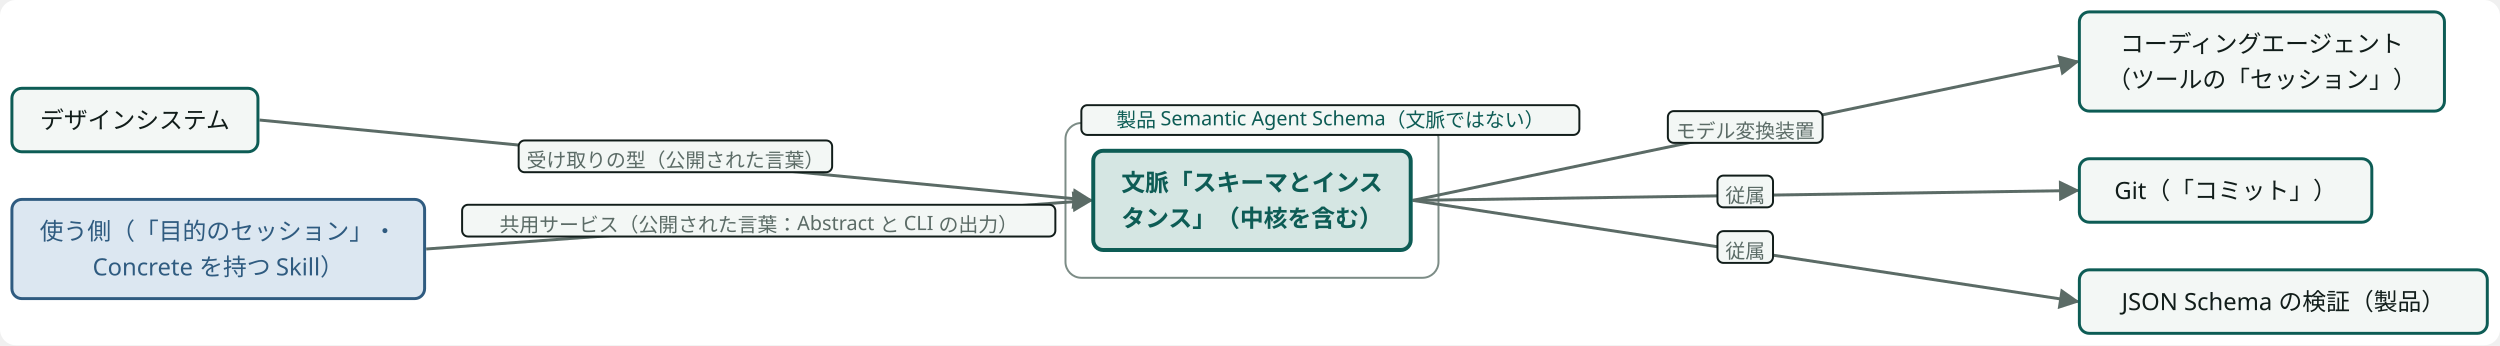
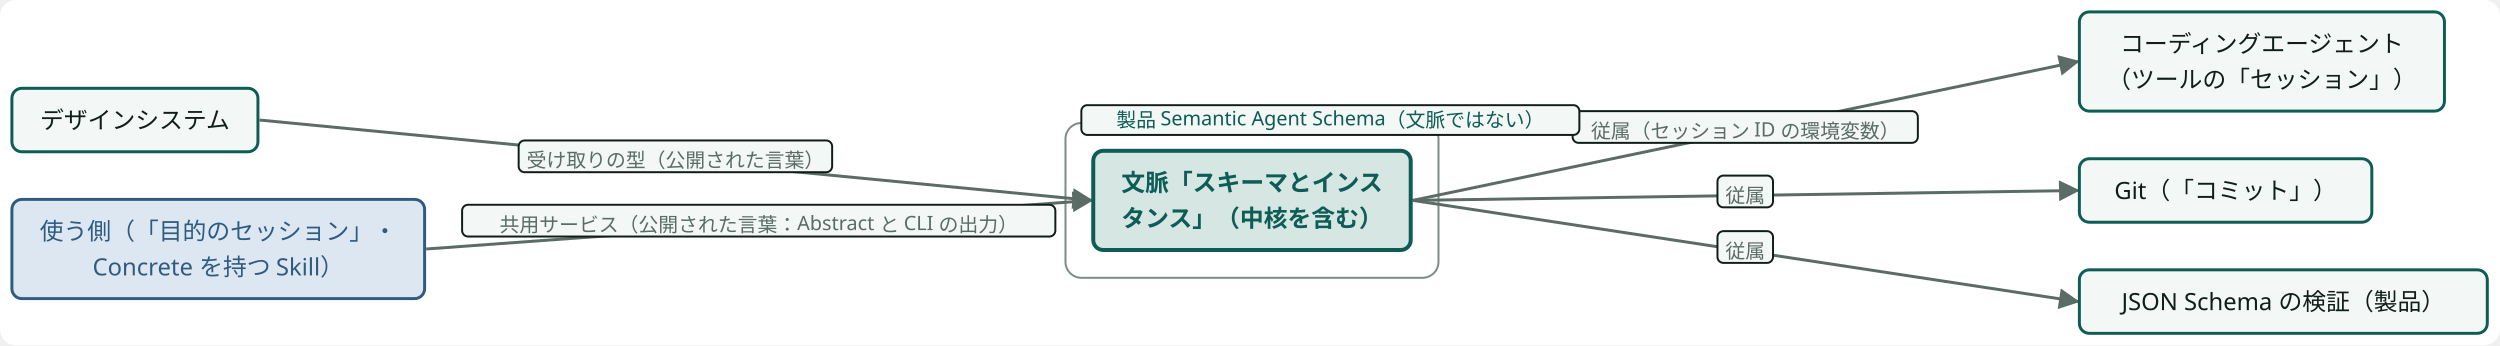
<svg class="wf-fig dsvg" viewBox="0 0 1260 174" width="1260" height="174" role="img" style="min-width:1009px">
-   <style data-dsvg="dark">.dsvg .canvas{fill:var(--dsvg-area-fill,#FFFFFF)}.dsvg .area{fill:var(--dsvg-area-fill,#FFFFFF);stroke:var(--dsvg-line,#7C8C86)}.dsvg .flow{stroke:var(--dsvg-ink-soft,#5B6B66)}.dsvg .badge{fill:var(--dsvg-box-fill,#F3F7F5);stroke:var(--dsvg-ink,#111D1A)}.dsvg .note.small{fill:var(--dsvg-ink-soft,#5B6B66);font-size:10px}.dsvg .label.focus.small{fill:var(--dsvg-accent,#0D5C55);font-size:10px}.dsvg .box{fill:var(--dsvg-box-fill,#F3F7F5);stroke:var(--dsvg-accent,#0D5C55)}.dsvg .label{fill:var(--dsvg-ink,#111D1A);font-size:12px}.dsvg .box.focus{fill:var(--dsvg-accent-bg,#D5E6E3);stroke:var(--dsvg-accent,#0D5C55)}.dsvg .label.focus{fill:var(--dsvg-accent,#0D5C55);font-size:12px}.dsvg .box.kind-2{fill:var(--dsvg-kind-2-bg,#DCE7F1);stroke:var(--dsvg-kind-2,#2F5B80)}.dsvg .label.kind-2{fill:var(--dsvg-kind-2,#2F5B80);font-size:12px}.dsvg #dsvg-420d7729-arrow-5B6B66 path{fill:var(--dsvg-ink-soft,#5B6B66)}@media (prefers-color-scheme:dark){:root:not([data-theme="light"]) .dsvg,.dsvg:root:not([data-theme="light"]){--dsvg-area-fill:#22302D;--dsvg-line:#62756F;--dsvg-ink-soft:#9DADA8;--dsvg-box-fill:#16211E;--dsvg-ink:#E6EEEB;--dsvg-accent:#6CC9B8;--dsvg-accent-bg:#173330;--dsvg-kind-2-bg:#182A3A;--dsvg-kind-2:#8FB8DE}}:root[data-theme="dark"] .dsvg{--dsvg-area-fill:#22302D;--dsvg-line:#62756F;--dsvg-ink-soft:#9DADA8;--dsvg-box-fill:#16211E;--dsvg-ink:#E6EEEB;--dsvg-accent:#6CC9B8;--dsvg-accent-bg:#173330;--dsvg-kind-2-bg:#182A3A;--dsvg-kind-2:#8FB8DE}</style>
+   <style data-dsvg="dark">.dsvg .canvas{fill:var(--dsvg-area-fill,#FFFFFF)}.dsvg .area{fill:var(--dsvg-area-fill,#FFFFFF);stroke:var(--dsvg-line,#7C8C86)}.dsvg .flow{stroke:var(--dsvg-ink-soft,#5B6B66)}.dsvg .badge{fill:var(--dsvg-box-fill,#F3F7F5);stroke:var(--dsvg-ink,#111D1A)}.dsvg .note.small{fill:var(--dsvg-ink-soft,#5B6B66);font-size:10px}.dsvg .label.focus.small{fill:var(--dsvg-accent,#0D5C55);font-size:10px}.dsvg .box{fill:var(--dsvg-box-fill,#F3F7F5);stroke:var(--dsvg-accent,#0D5C55)}.dsvg .label{fill:var(--dsvg-ink,#111D1A);font-size:12px}.dsvg .box.focus{fill:var(--dsvg-accent-bg,#D5E6E3);stroke:var(--dsvg-accent,#0D5C55)}.dsvg .label.focus{fill:var(--dsvg-accent,#0D5C55);font-size:12px}.dsvg .box.kind-2{fill:var(--dsvg-kind-2-bg,#DCE7F1);stroke:var(--dsvg-kind-2,#2F5B80)}.dsvg .label.kind-2{fill:var(--dsvg-kind-2,#2F5B80);font-size:12px}.dsvg #dsvg-0158c9ff-arrow-5B6B66 path{fill:var(--dsvg-ink-soft,#5B6B66)}@media (prefers-color-scheme:dark){:root:not([data-theme="light"]) .dsvg,.dsvg:root:not([data-theme="light"]){--dsvg-area-fill:#22302D;--dsvg-line:#62756F;--dsvg-ink-soft:#9DADA8;--dsvg-box-fill:#16211E;--dsvg-ink:#E6EEEB;--dsvg-accent:#6CC9B8;--dsvg-accent-bg:#173330;--dsvg-kind-2-bg:#182A3A;--dsvg-kind-2:#8FB8DE}}:root[data-theme="dark"] .dsvg{--dsvg-area-fill:#22302D;--dsvg-line:#62756F;--dsvg-ink-soft:#9DADA8;--dsvg-box-fill:#16211E;--dsvg-ink:#E6EEEB;--dsvg-accent:#6CC9B8;--dsvg-accent-bg:#173330;--dsvg-kind-2-bg:#182A3A;--dsvg-kind-2:#8FB8DE}</style>
  <defs data-dsvg="marker">
-     <marker id="dsvg-420d7729-arrow-5B6B66" viewBox="0 0 10 10" refX="9" refY="5" markerWidth="7" markerHeight="7" orient="auto-start-reverse">
+     <marker id="dsvg-0158c9ff-arrow-5B6B66" viewBox="0 0 10 10" refX="9" refY="5" markerWidth="7" markerHeight="7" orient="auto-start-reverse">
      <path d="M0,0 L10,5 L0,10 z" fill="#5B6B66" />
    </marker>
  </defs>
  <rect data-dsvg="canvas" class="canvas" x="0.0" y="0.0" width="1260.0" height="174.0" fill="#FFFFFF" rx="8" />
  <g transform="translate(6.0,6.0)">
    <rect class="area" x="531.0" y="56.0" width="188.0" height="78.0" fill="#FFFFFF" stroke="#7C8C86" stroke-width="1" rx="8" />
-     <path class="flow" d="M706.0,95.0 L1041.2,25.0" fill="none" stroke="#5B6B66" stroke-width="1.5" marker-end="url(#dsvg-420d7729-arrow-5B6B66)" />
-     <rect class="badge" x="834.6" y="50.0" width="78.0" height="16.0" fill="#F3F7F5" stroke="#111D1A" stroke-width="1" rx="3" />
-     <text class="note small" x="873.6" y="63.6" text-anchor="middle" font-family="Noto Sans JP, Hiragino Kaku Gothic ProN, sans-serif" font-size="10" fill="#5B6B66">モデル変換装置</text>
-     <path class="flow" d="M706.0,95.0 L1041.2,90.0" fill="none" stroke="#5B6B66" stroke-width="1.5" marker-end="url(#dsvg-420d7729-arrow-5B6B66)" />
+     <path class="flow" d="M706.0,95.0 L1041.2,25.0" fill="none" stroke="#5B6B66" stroke-width="1.5" marker-end="url(#dsvg-0158c9ff-arrow-5B6B66)" />
+     <rect class="badge" x="786.6" y="50.0" width="174.0" height="16.0" fill="#F3F7F5" stroke="#111D1A" stroke-width="1" rx="3" />
+     <text class="note small" x="873.6" y="63.6" text-anchor="middle" font-family="Noto Sans JP, Hiragino Kaku Gothic ProN, sans-serif" font-size="10" fill="#5B6B66">従属（セッション ID の環境変数）</text>
+     <path class="flow" d="M706.0,95.0 L1041.2,90.0" fill="none" stroke="#5B6B66" stroke-width="1.5" marker-end="url(#dsvg-0158c9ff-arrow-5B6B66)" />
    <rect class="badge" x="859.6" y="82.5" width="28.0" height="16.0" fill="#F3F7F5" stroke="#111D1A" stroke-width="1" rx="3" />
    <text class="note small" x="873.6" y="96.1" text-anchor="middle" font-family="Noto Sans JP, Hiragino Kaku Gothic ProN, sans-serif" font-size="10" fill="#5B6B66">従属</text>
-     <path class="flow" d="M706.0,95.0 L1041.2,146.0" fill="none" stroke="#5B6B66" stroke-width="1.5" marker-end="url(#dsvg-420d7729-arrow-5B6B66)" />
+     <path class="flow" d="M706.0,95.0 L1041.2,146.0" fill="none" stroke="#5B6B66" stroke-width="1.5" marker-end="url(#dsvg-0158c9ff-arrow-5B6B66)" />
    <rect class="badge" x="859.6" y="110.5" width="28.0" height="16.0" fill="#F3F7F5" stroke="#111D1A" stroke-width="1" rx="3" />
    <text class="note small" x="873.6" y="124.1" text-anchor="middle" font-family="Noto Sans JP, Hiragino Kaku Gothic ProN, sans-serif" font-size="10" fill="#5B6B66">従属</text>
-     <path class="flow" d="M124.8,54.5 L544.0,95.0" fill="none" stroke="#5B6B66" stroke-width="1.5" marker-end="url(#dsvg-420d7729-arrow-5B6B66)" />
+     <path class="flow" d="M124.8,54.5 L544.0,95.0" fill="none" stroke="#5B6B66" stroke-width="1.5" marker-end="url(#dsvg-0158c9ff-arrow-5B6B66)" />
    <rect class="badge" x="255.4" y="64.8" width="158.0" height="16.0" fill="#F3F7F5" stroke="#111D1A" stroke-width="1" rx="3" />
    <text class="note small" x="334.4" y="78.3" text-anchor="middle" font-family="Noto Sans JP, Hiragino Kaku Gothic ProN, sans-serif" font-size="10" fill="#5B6B66">受け取りの型（公開された言葉）</text>
-     <path class="flow" d="M208.8,119.5 L544.0,95.0" fill="none" stroke="#5B6B66" stroke-width="1.5" marker-end="url(#dsvg-420d7729-arrow-5B6B66)" />
+     <path class="flow" d="M208.8,119.5 L544.0,95.0" fill="none" stroke="#5B6B66" stroke-width="1.5" marker-end="url(#dsvg-0158c9ff-arrow-5B6B66)" />
    <rect class="badge" x="226.9" y="97.2" width="299.0" height="16.0" fill="#F3F7F5" stroke="#111D1A" stroke-width="1" rx="3" />
    <text class="note small" x="376.4" y="110.8" text-anchor="middle" font-family="Noto Sans JP, Hiragino Kaku Gothic ProN, sans-serif" font-size="10" fill="#5B6B66">共用サービス（公開された言葉：Abstract と CLI の出力）</text>
    <rect class="badge" x="539.0" y="47.0" width="251.0" height="15.0" fill="#F3F7F5" stroke="#111D1A" stroke-width="1" rx="3" />
    <text class="label small focus" x="664.5" y="58.0" text-anchor="middle" font-family="Noto Sans JP, Hiragino Kaku Gothic ProN, sans-serif" font-size="10" fill="#0D5C55">製品 Semantic Agent Schema（文脈ではない）</text>
    <g class="wf-node" transform="translate(1042.0,0.0)">
      <g class="svg-box" role="plain">
        <rect class="box" x="0" y="0" width="184.0" height="50.0" fill="#F3F7F5" stroke="#0D5C55" stroke-width="1.5" rx="5" />
        <text class="label" x="92.0" y="20.3" text-anchor="middle" font-weight="400" font-family="Noto Sans JP, Hiragino Kaku Gothic ProN, sans-serif" font-size="12" fill="#111D1A">コーディングエージェント</text>
        <text class="label" x="92.0" y="38.3" text-anchor="middle" font-weight="400" font-family="Noto Sans JP, Hiragino Kaku Gothic ProN, sans-serif" font-size="12" fill="#111D1A">（ツールの「セッション」）</text>
      </g>
    </g>
    <g class="wf-node" transform="translate(1042.0,74.0)">
      <g class="svg-box" role="plain">
        <rect class="box" x="0" y="0" width="147.4" height="32.0" fill="#F3F7F5" stroke="#0D5C55" stroke-width="1.5" rx="5" />
        <text class="label" x="73.7" y="20.3" text-anchor="middle" font-weight="400" font-family="Noto Sans JP, Hiragino Kaku Gothic ProN, sans-serif" font-size="12" fill="#111D1A">Git（「コミット」）</text>
      </g>
    </g>
    <g class="wf-node" transform="translate(1042.0,130.0)">
      <g class="svg-box" role="plain">
        <rect class="box" x="0" y="0" width="205.6" height="32.0" fill="#F3F7F5" stroke="#0D5C55" stroke-width="1.5" rx="5" />
        <text class="label" x="102.8" y="20.3" text-anchor="middle" font-weight="400" font-family="Noto Sans JP, Hiragino Kaku Gothic ProN, sans-serif" font-size="12" fill="#111D1A">JSON Schema の検証（製品）</text>
      </g>
    </g>
    <g class="wf-node" transform="translate(0.0,38.5)">
      <g class="svg-box" role="plain">
        <rect class="box" x="0" y="0" width="124.0" height="32.0" fill="#F3F7F5" stroke="#0D5C55" stroke-width="1.5" rx="5" />
        <text class="label" x="62.0" y="20.3" text-anchor="middle" font-weight="400" font-family="Noto Sans JP, Hiragino Kaku Gothic ProN, sans-serif" font-size="12" fill="#111D1A">デザインシステム</text>
      </g>
    </g>
    <g class="wf-node" transform="translate(545.0,70.0)">
      <g class="svg-box" role="focus">
        <rect class="box focus" x="0" y="0" width="160.0" height="50.0" fill="#D5E6E3" stroke="#0D5C55" stroke-width="2" rx="5" />
        <text class="label focus" x="80.0" y="20.3" text-anchor="middle" font-weight="600" font-family="Noto Sans JP, Hiragino Kaku Gothic ProN, sans-serif" font-size="12" fill="#0D5C55">文脈「スキーマとインス</text>
        <text class="label focus" x="80.0" y="38.3" text-anchor="middle" font-weight="600" font-family="Noto Sans JP, Hiragino Kaku Gothic ProN, sans-serif" font-size="12" fill="#0D5C55">タンス」（中核を含む）</text>
      </g>
    </g>
    <g class="wf-node" transform="translate(0.0,94.5)">
      <g class="svg-box" role="kind-2">
        <rect class="box kind-2" x="0" y="0" width="208.0" height="50.0" fill="#DCE7F1" stroke="#2F5B80" stroke-width="1.5" rx="5" />
        <text class="label kind-2" x="104.0" y="20.3" text-anchor="middle" font-weight="400" font-family="Noto Sans JP, Hiragino Kaku Gothic ProN, sans-serif" font-size="12" fill="#2F5B80">使う側（「目的のセッション」・</text>
        <text class="label kind-2" x="104.0" y="38.3" text-anchor="middle" font-weight="400" font-family="Noto Sans JP, Hiragino Kaku Gothic ProN, sans-serif" font-size="12" fill="#2F5B80">Concrete を持つ Skill）</text>
      </g>
    </g>
  </g>
</svg>
